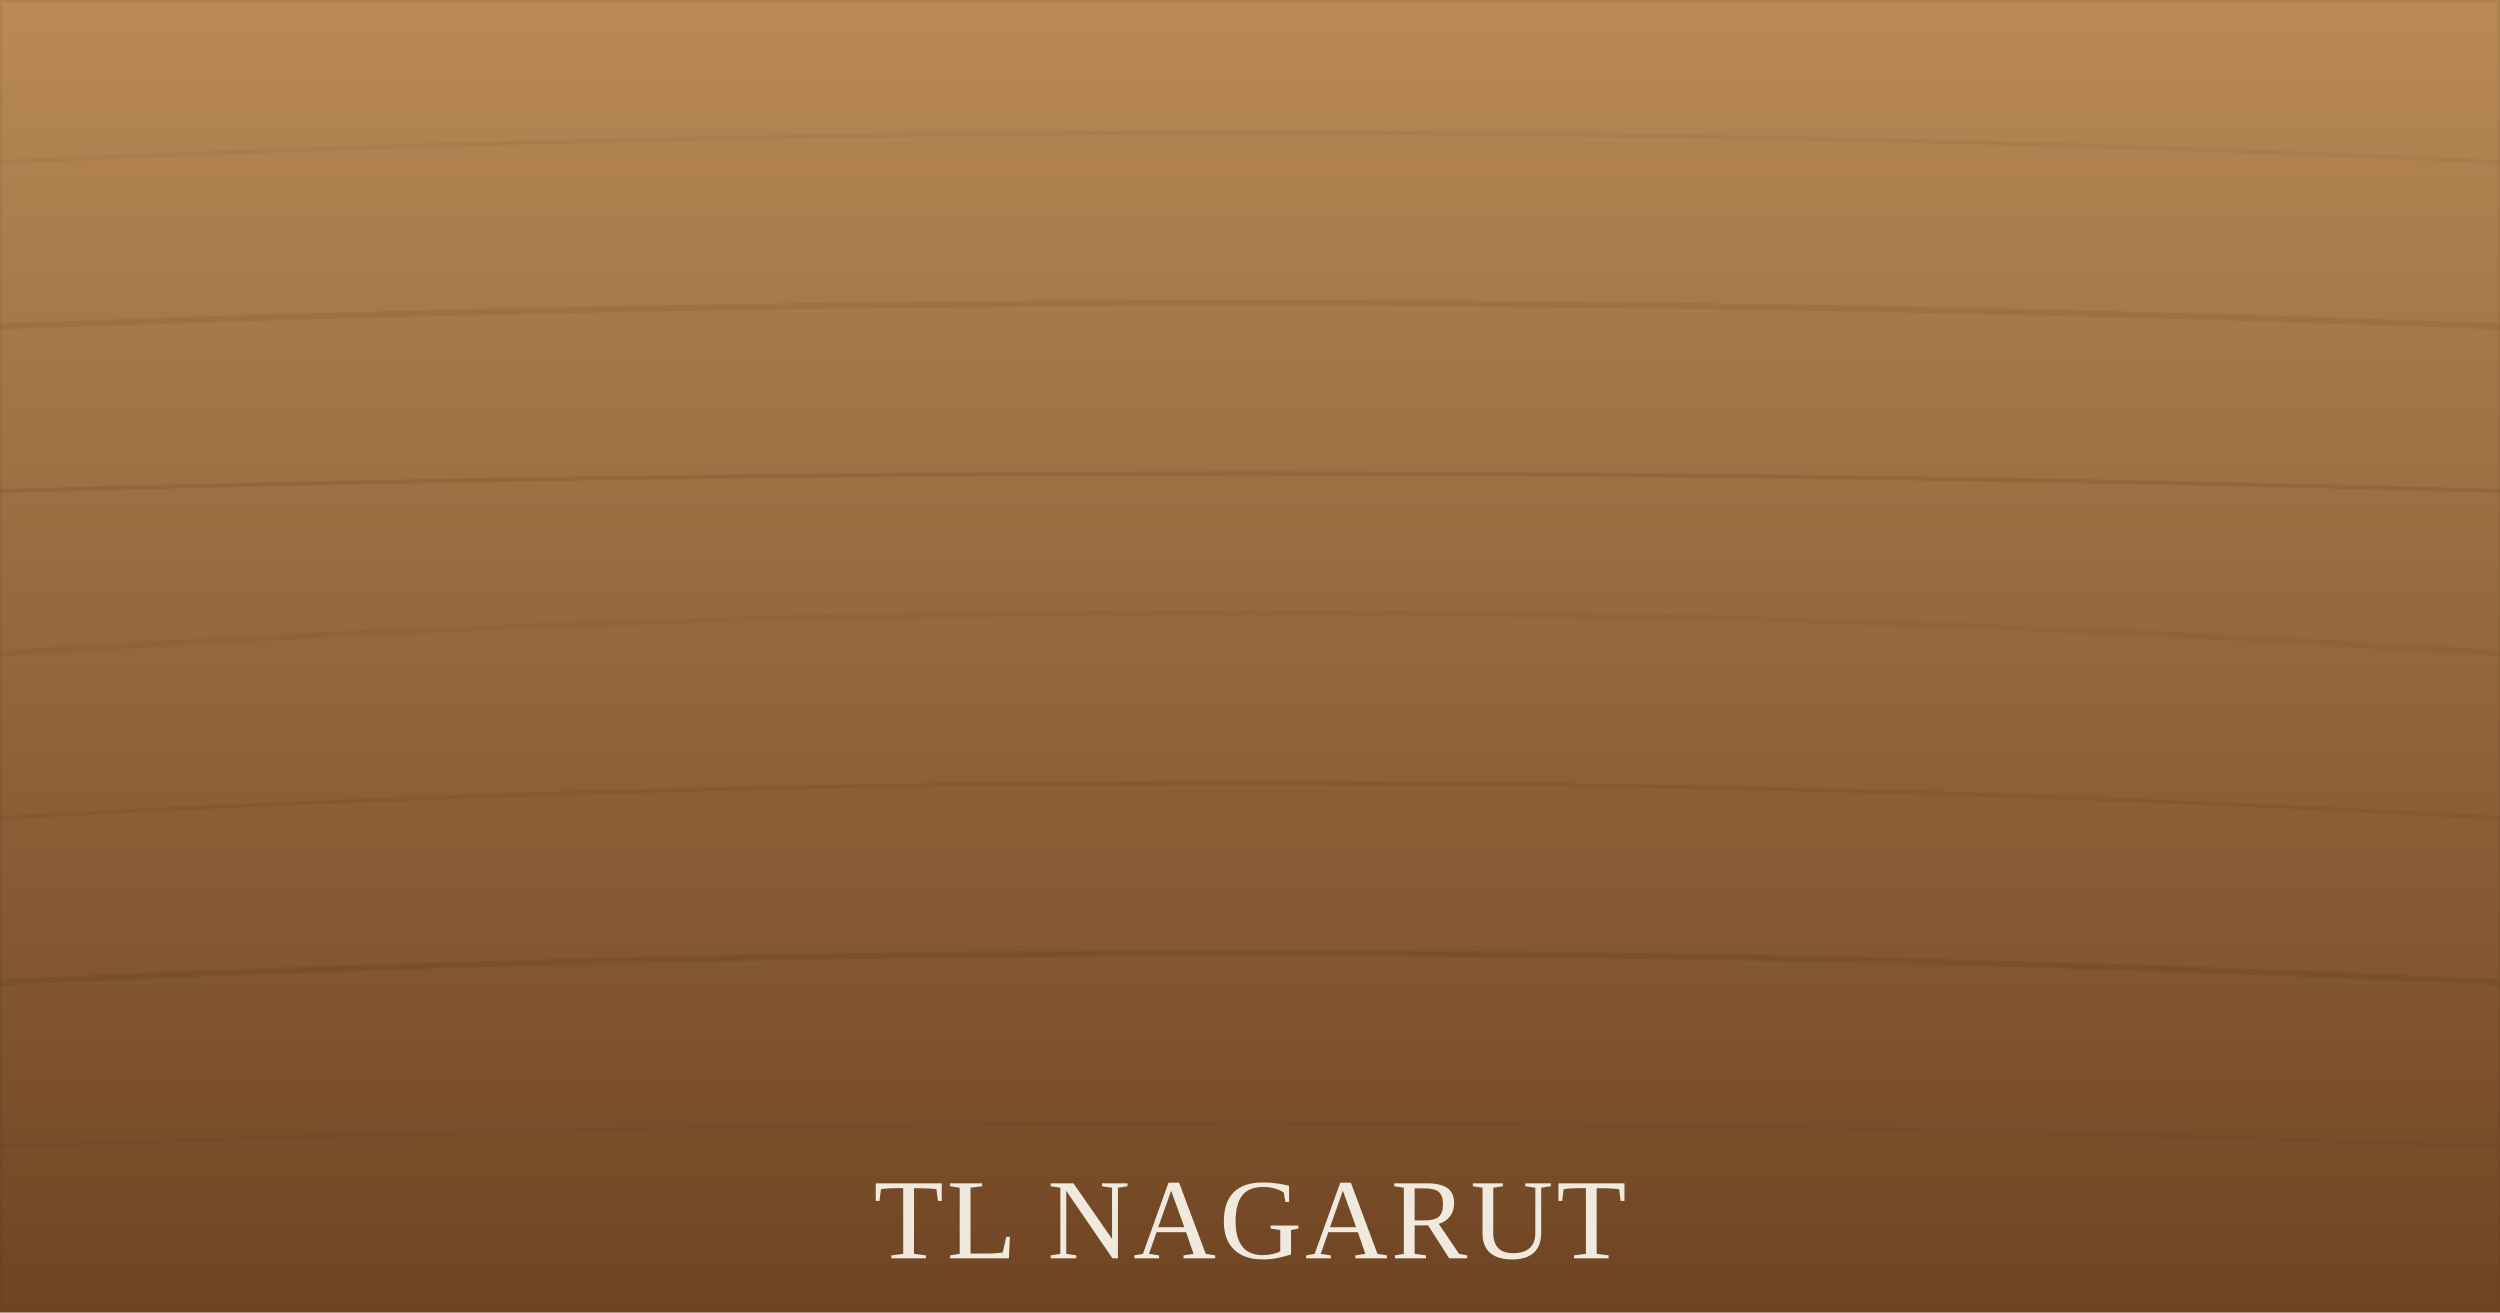
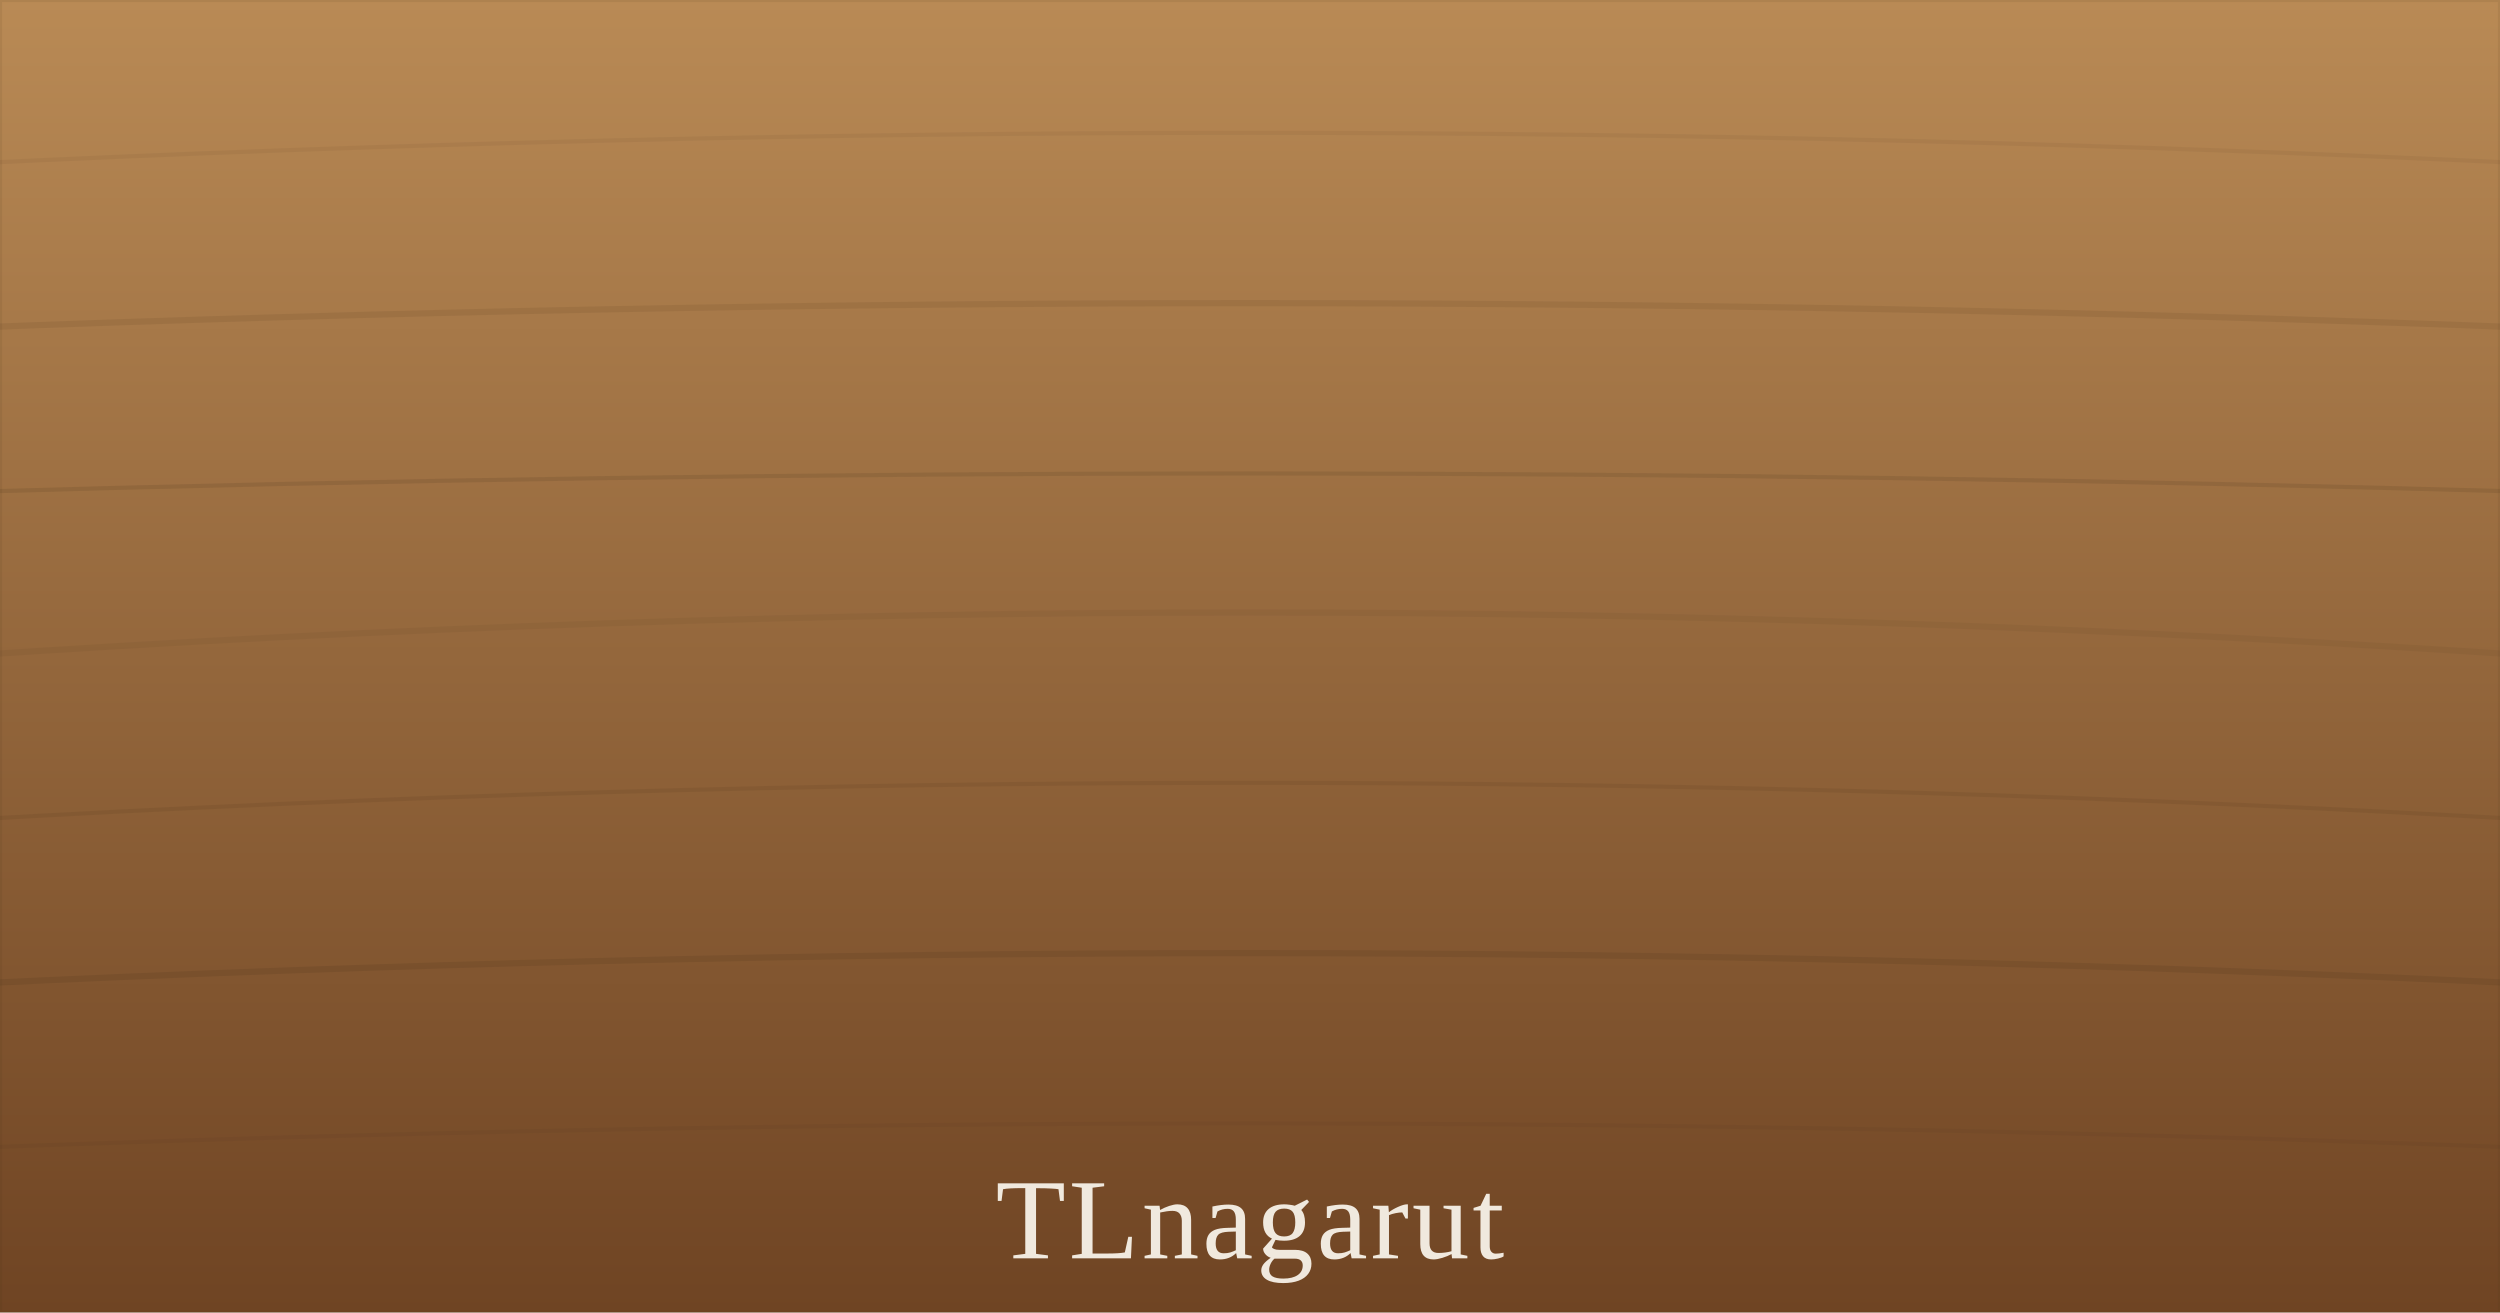
<svg xmlns="http://www.w3.org/2000/svg" width="1200" height="630" viewBox="0 0 1200 630" role="img">
  <defs>
    <linearGradient id="g" x1="0" y1="0" x2="0" y2="1">
      <stop offset="0" stop-color="#b98a55" />
      <stop offset="1" stop-color="#6f4423" />
    </linearGradient>
  </defs>
  <rect width="1200" height="630" fill="url(#g)" />
  <path d="M -20 78.75 Q 600 48.75 1220 78.75" fill="none" stroke="#3a2615" stroke-width="2" stroke-opacity="0.06" />
  <path d="M -20 157.5 Q 600 133.5 1220 157.5" fill="none" stroke="#3a2615" stroke-width="3" stroke-opacity="0.09" />
  <path d="M -20 236.25 Q 600 218.25 1220 236.25" fill="none" stroke="#3a2615" stroke-width="2" stroke-opacity="0.12" />
  <path d="M -20 315 Q 600 273 1220 315" fill="none" stroke="#3a2615" stroke-width="3" stroke-opacity="0.06" />
  <path d="M -20 393.75 Q 600 357.75 1220 393.75" fill="none" stroke="#3a2615" stroke-width="2" stroke-opacity="0.09" />
  <path d="M -20 472.5 Q 600 442.5 1220 472.5" fill="none" stroke="#3a2615" stroke-width="3" stroke-opacity="0.12" />
  <path d="M -20 551.25 Q 600 527.25 1220 551.25" fill="none" stroke="#3a2615" stroke-width="2" stroke-opacity="0.06" />
  <rect width="1200" height="630" fill="none" stroke="#3a2615" stroke-opacity="0.08" stroke-width="2" />
-   <text x="600" y="604" text-anchor="middle" font-family="Georgia, 'Times New Roman', serif" font-size="55" fill="#fbf6ee" fill-opacity="0.92" letter-spacing="1.5">TL NAGARUT</text>
+   <text x="600" y="604" text-anchor="middle" font-family="Georgia, 'Times New Roman', serif" font-size="55" fill="#fbf6ee" fill-opacity="0.92" letter-spacing="1.5">TLnagarut</text>
</svg>
